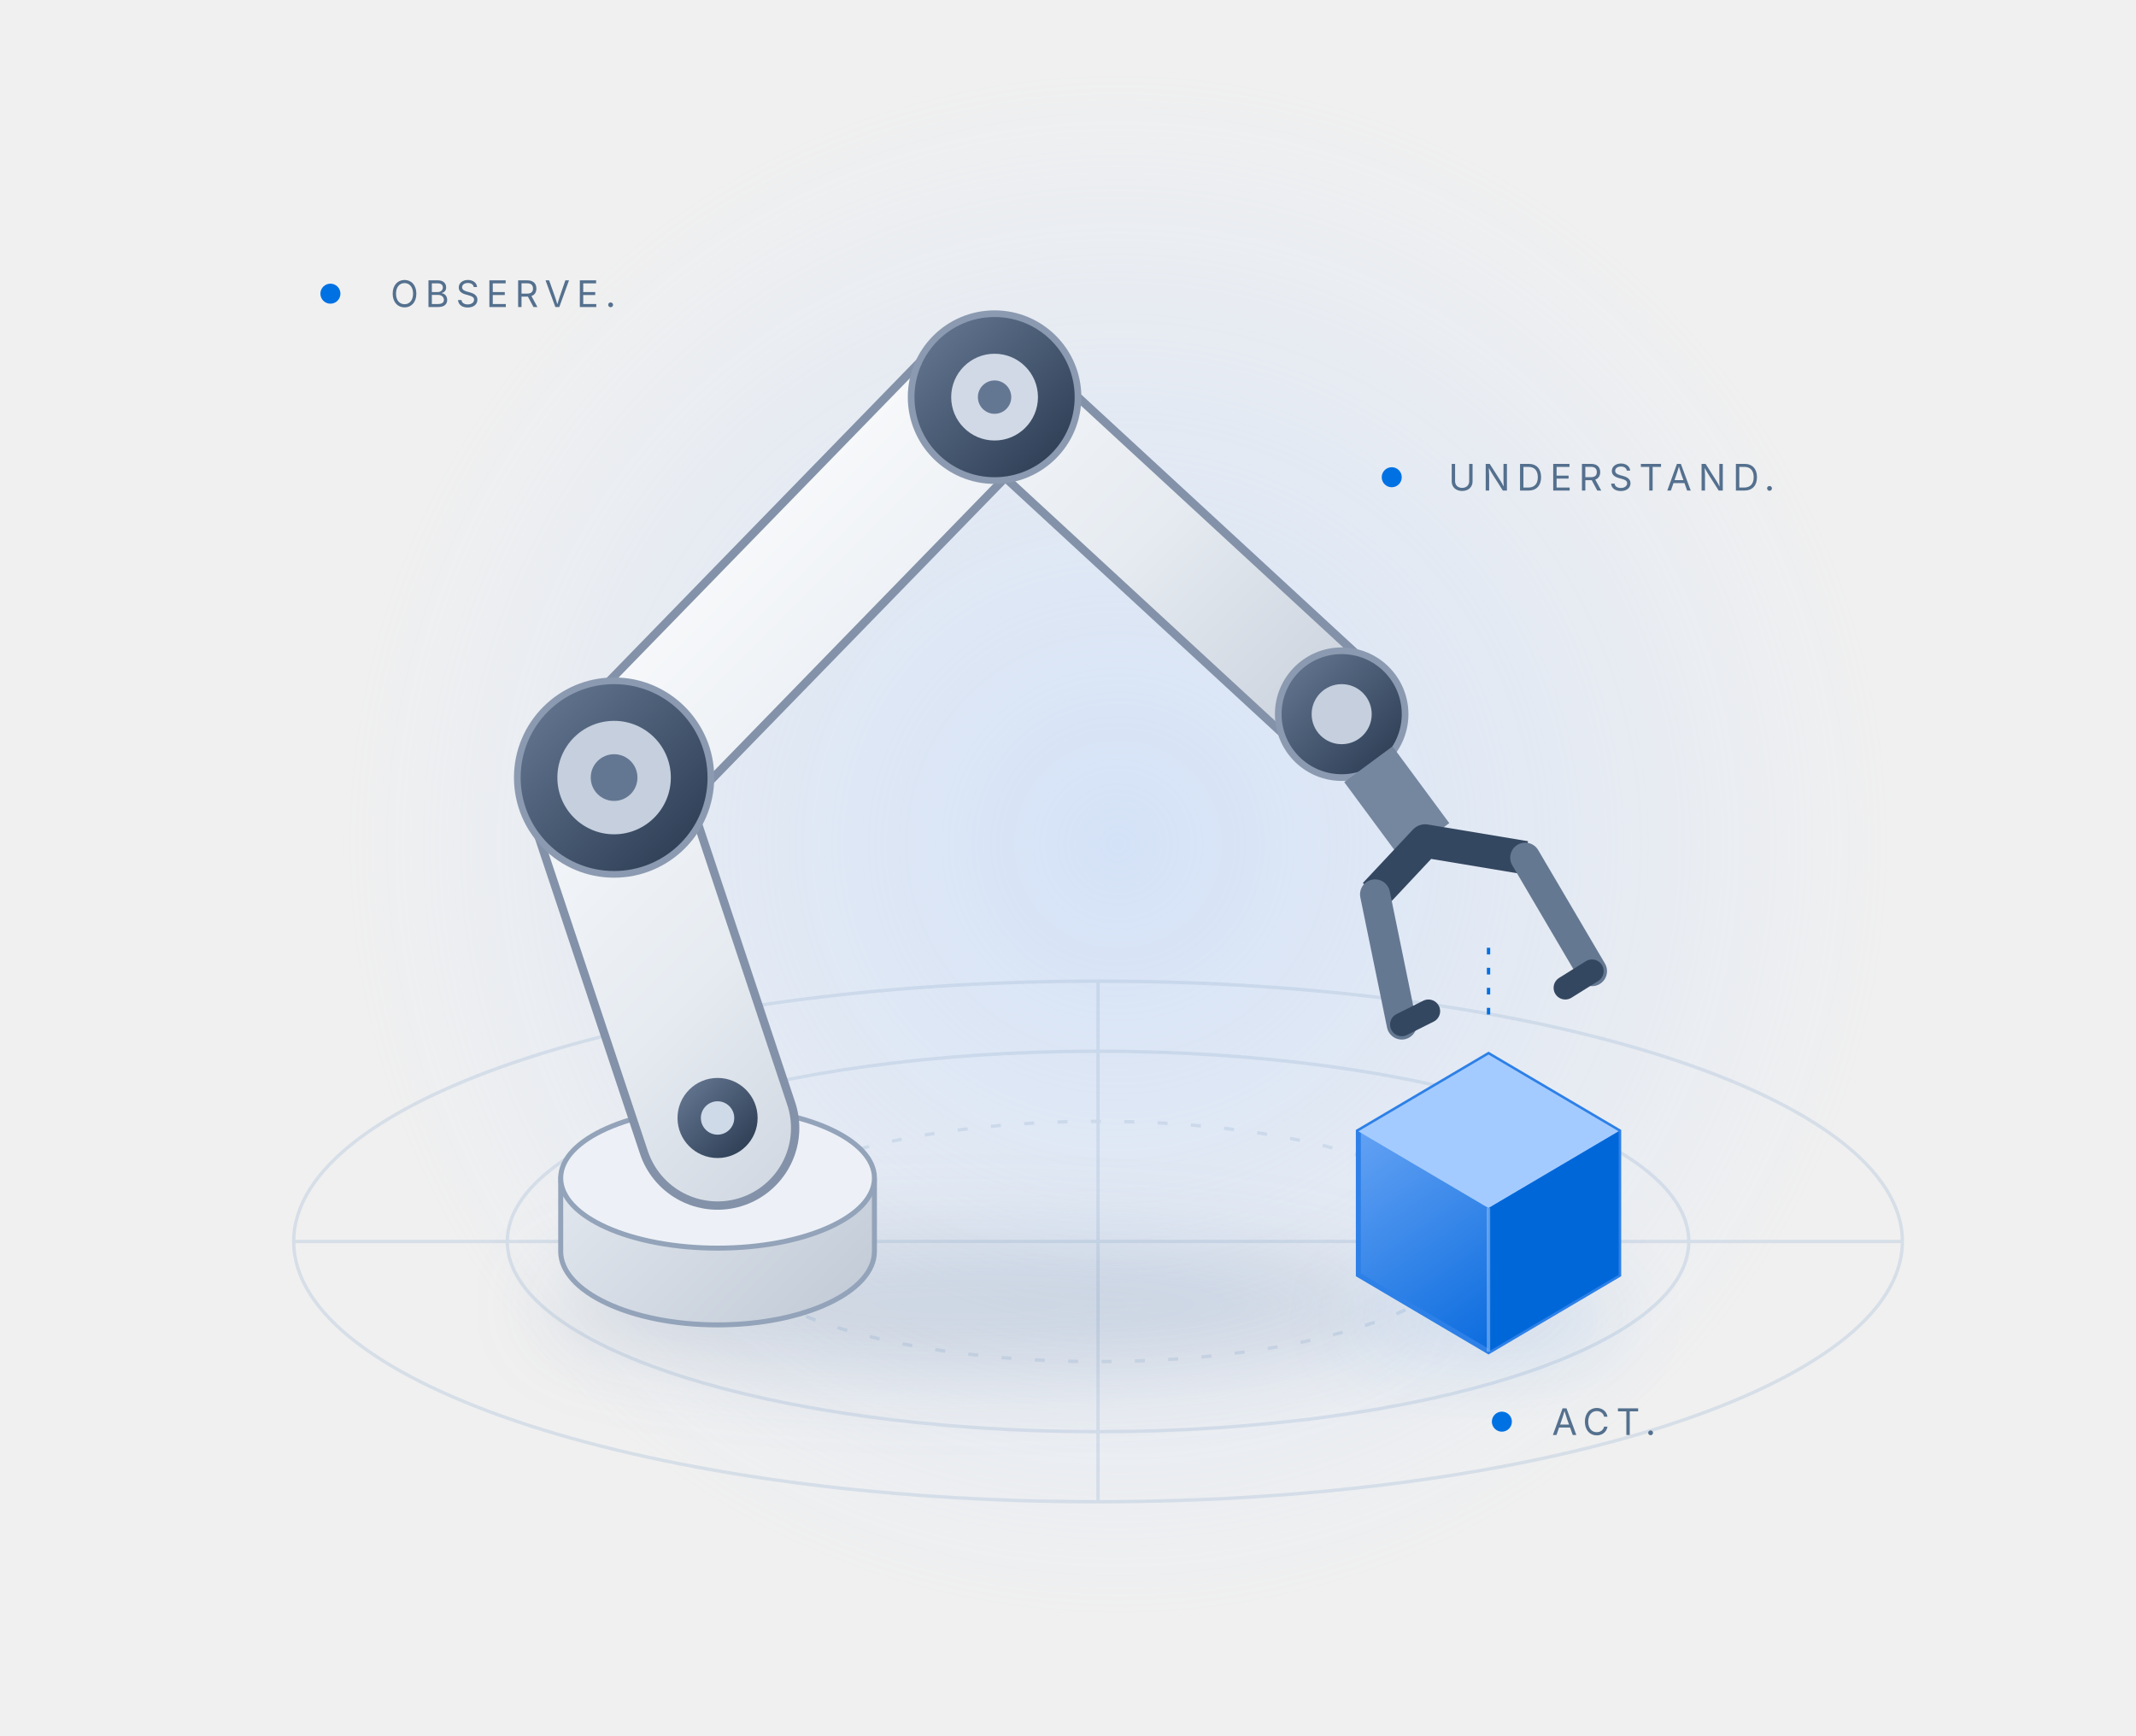
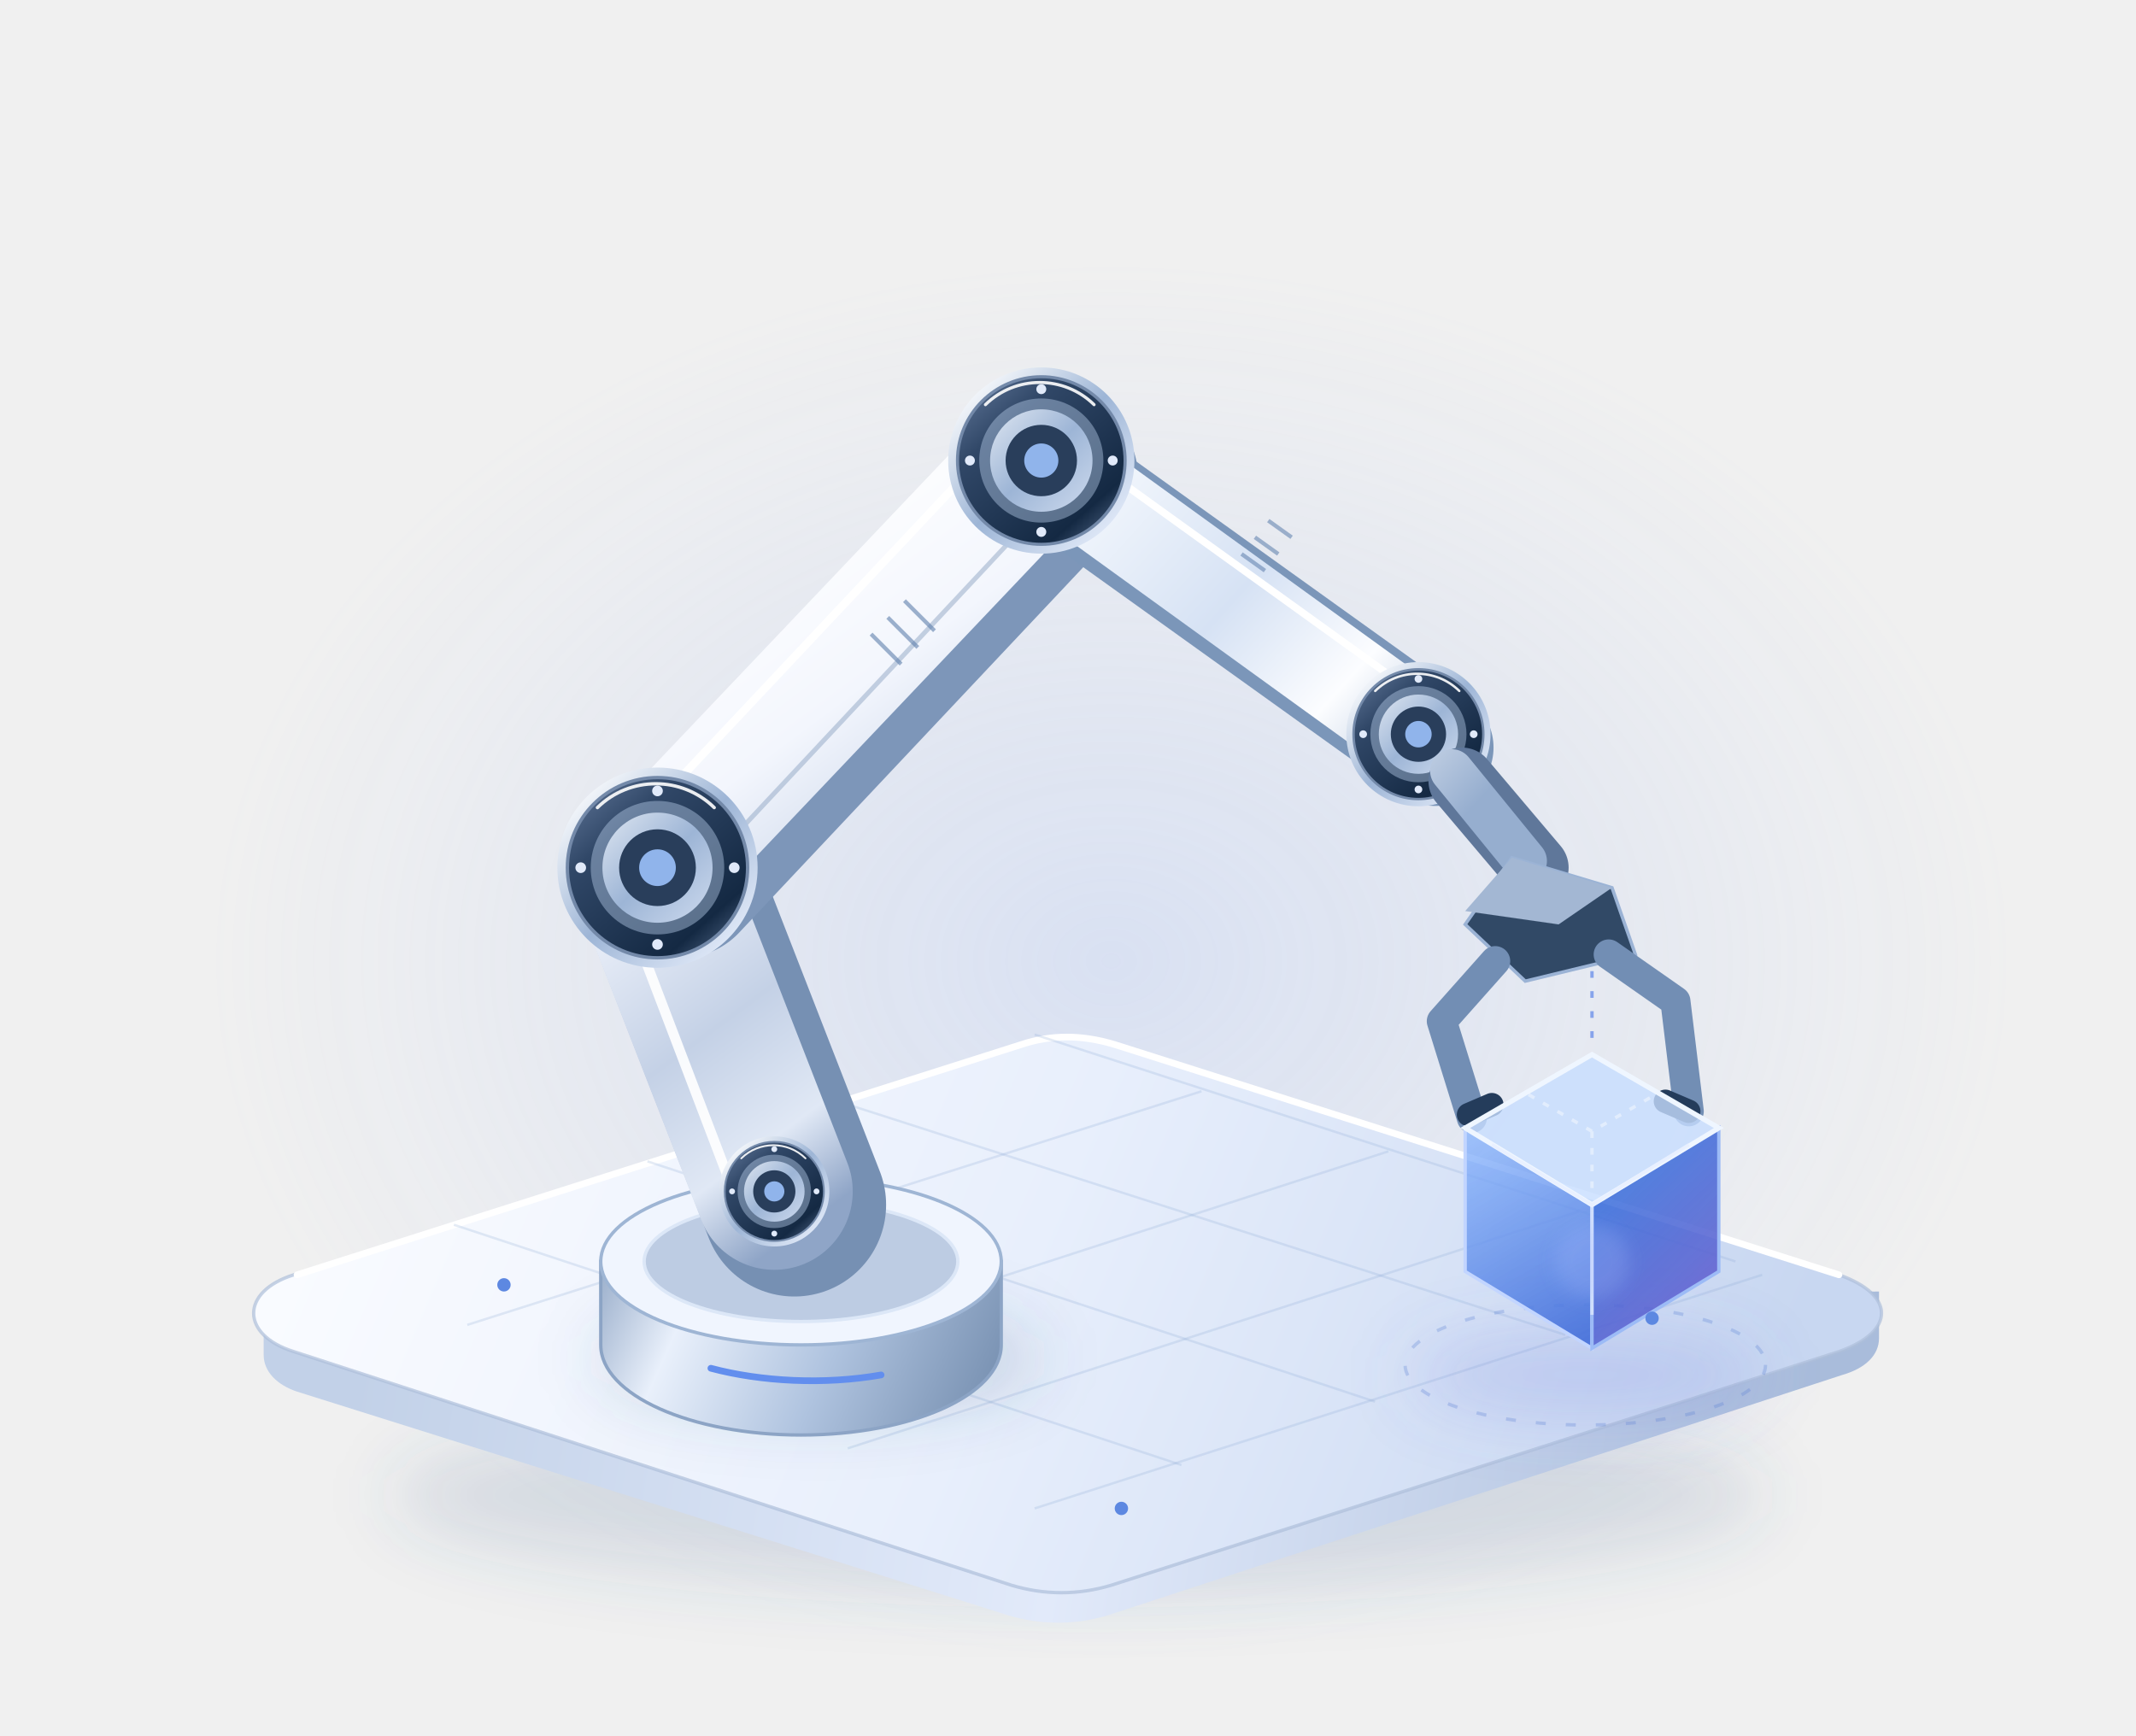
<svg xmlns="http://www.w3.org/2000/svg" viewBox="0 0 640 520" fill="none">
  <defs>
-     <linearGradient id="metal" x1="180" y1="140" x2="410" y2="370" gradientUnits="userSpaceOnUse">
+     <linearGradient id="platform" x1="110" y1="326" x2="498" y2="492" gradientUnits="userSpaceOnUse">
+       <stop stop-color="#f9fbff" />
+       <stop offset=".48" stop-color="#e8effc" />
+       <stop offset="1" stop-color="#c8d7f1" />
+     </linearGradient>
+     <linearGradient id="platformSide" x1="108" y1="403" x2="534" y2="470" gradientUnits="userSpaceOnUse">
+       <stop stop-color="#c2d1e8" />
+       <stop offset=".5" stop-color="#e2eafa" />
+       <stop offset="1" stop-color="#a9bcdb" />
+     </linearGradient>
+     <linearGradient id="shell" x1="196" y1="181" x2="301" y2="323" gradientUnits="userSpaceOnUse">
      <stop stop-color="#fff" />
-       <stop offset=".4" stop-color="#e6ebf1" />
-       <stop offset="1" stop-color="#a2aec0" />
+       <stop offset=".32" stop-color="#f3f6fd" />
+       <stop offset=".64" stop-color="#c4d1e6" />
+       <stop offset=".85" stop-color="#e0e8f5" />
+       <stop offset="1" stop-color="#8fa5c7" />
    </linearGradient>
-     <linearGradient id="joint" x2="1" y2="1">
-       <stop stop-color="#697b96" />
-       <stop offset="1" stop-color="#26374d" />
+     <linearGradient id="forearm" x1="310" y1="139" x2="433" y2="251" gradientUnits="userSpaceOnUse">
+       <stop stop-color="#fbfdff" />
+       <stop offset=".43" stop-color="#d6e2f4" />
+       <stop offset=".68" stop-color="#fcfdff" />
+       <stop offset="1" stop-color="#96aecf" />
    </linearGradient>
-     <linearGradient id="cube" x1="403" y1="296" x2="474" y2="397" gradientUnits="userSpaceOnUse">
-       <stop stop-color="#8ebcff" />
-       <stop offset="1" stop-color="#0065db" />
+     <linearGradient id="joint" x1="-28" y1="-30" x2="27" y2="33" gradientUnits="userSpaceOnUse">
+       <stop stop-color="#6c82a5" />
+       <stop offset=".3" stop-color="#304767" />
+       <stop offset=".75" stop-color="#142943" />
+       <stop offset="1" stop-color="#758bae" />
    </linearGradient>
-     <radialGradient id="halo">
-       <stop stop-color="#b9d5ff" stop-opacity=".5" />
-       <stop offset="1" stop-color="#b9d5ff" stop-opacity="0" />
+     <linearGradient id="ring" x1="-25" y1="-25" x2="25" y2="25" gradientUnits="userSpaceOnUse">
+       <stop stop-color="#fff" />
+       <stop offset=".5" stop-color="#9db5d6" />
+       <stop offset="1" stop-color="#e7eefb" />
+     </linearGradient>
+     <linearGradient id="base" x1="181" y1="367" x2="300" y2="420" gradientUnits="userSpaceOnUse">
+       <stop stop-color="#8fa5c4" />
+       <stop offset=".25" stop-color="#e9f0fb" />
+       <stop offset=".6" stop-color="#afc3df" />
+       <stop offset="1" stop-color="#758eaf" />
+     </linearGradient>
+     <linearGradient id="cubeLeft" x1="438" y1="335" x2="476" y2="401" gradientUnits="userSpaceOnUse">
+       <stop stop-color="#88b6ff" stop-opacity=".72" />
+       <stop offset="1" stop-color="#4771da" stop-opacity=".93" />
+     </linearGradient>
+     <linearGradient id="cubeRight" x1="476" y1="349" x2="521" y2="397" gradientUnits="userSpaceOnUse">
+       <stop stop-color="#2569dc" stop-opacity=".8" />
+       <stop offset="1" stop-color="#7662cd" stop-opacity=".93" />
+     </linearGradient>
+     <radialGradient id="ambient">
+       <stop stop-color="#88acfb" stop-opacity=".22" />
+       <stop offset="1" stop-color="#88acfb" stop-opacity="0" />
    </radialGradient>
    <filter id="shadow" x="-50%" y="-100%" width="200%" height="300%">
-       <feGaussianBlur stdDeviation="12" />
+       <feGaussianBlur stdDeviation="10" />
    </filter>
+     <filter id="glow" x="-100%" y="-100%" width="300%" height="300%">
+       <feGaussianBlur stdDeviation="2.5" />
+     </filter>
+     <g id="bearing">
+       <circle r="30" fill="url(#ring)" />
+       <circle r="27" fill="url(#joint)" stroke="#7389a9" stroke-width="1" />
+       <circle r="20" fill="#b2c8e6" fill-opacity=".45" />
+       <circle r="16.5" fill="url(#ring)" />
+       <circle r="11.5" fill="#293e5b" />
+       <circle r="5.5" fill="#90b4eb" />
+       <path d="M-18-18a25 25 0 0 1 35 0" stroke="#fff" stroke-opacity=".9" stroke-linecap="round" />
+       <circle cy="-23" r="1.6" fill="#e1eafa" />
+       <circle cy="23" r="1.6" fill="#e1eafa" />
+       <circle cx="-23" r="1.6" fill="#e1eafa" />
+       <circle cx="23" r="1.6" fill="#e1eafa" />
+     </g>
  </defs>
-   <circle cx="335" cy="253" r="232" fill="url(#halo)" />
-   <g stroke="#a9bed8" opacity=".36">
-     <ellipse cx="329" cy="372" rx="241" ry="78" />
-     <ellipse cx="329" cy="372" rx="177" ry="57" />
-     <path d="M88 372h482M329 294v156" />
-     <ellipse cx="329" cy="372" rx="112" ry="36" stroke-dasharray="3 7" />
+   <ellipse cx="333" cy="288" rx="269" ry="212" fill="url(#ambient)" />
+   <ellipse cx="323" cy="448" rx="206" ry="29" fill="#436494" fill-opacity=".15" filter="url(#shadow)" />
+   <path d="M79 392v14c0 5 4 9 10 11l213 67c10 3 20 3 30 0l220-72c7-2 11-6 11-11v-14Z" fill="url(#platformSide)" />
+   <path d="m88 382 217-69c9-3 18-3 28 0l218 69c17 6 17 17 0 23l-218 70c-10 3-20 3-30 0l-215-70c-16-5-16-18 0-23Z" fill="url(#platform)" stroke="#aebfda" stroke-opacity=".7" />
+   <path d="m89 382 217-69c9-3 18-3 28 0l217 69" stroke="#fff" stroke-width="2" stroke-linecap="round" />
+   <g stroke="#89a6d2" stroke-opacity=".23" stroke-width=".7">
+     <path d="m140 397 220-70m-163 89 219-71m-162 89 219-71m-163 89 218-70" />
+     <path d="m136 367 218 72m-160-91 218 72m-161-90 218 70m-159-90 210 68" />
  </g>
-   <ellipse cx="290" cy="391" rx="127" ry="20" fill="#637da2" opacity=".2" filter="url(#shadow)" />
-   <ellipse cx="445" cy="395" rx="40" ry="10" fill="#196bce" opacity=".16" filter="url(#shadow)" />
-   <path d="M168 375v-21c0-12 21-22 47-22s47 10 47 22v21c0 12-21 22-47 22s-47-10-47-22Z" fill="url(#metal)" stroke="#93a3b9" stroke-width="1.5" />
-   <ellipse cx="215" cy="353" rx="47" ry="21" fill="#edf1f7" stroke="#93a3b9" stroke-width="1.5" />
-   <path d="m215 338-34-102" stroke="#8392a9" stroke-width="49" stroke-linecap="round" />
-   <path d="m215 338-34-102" stroke="url(#metal)" stroke-width="44" stroke-linecap="round" />
-   <path d="m187 230 109-112" stroke="#8392a9" stroke-width="45" stroke-linecap="round" />
-   <path d="m187 230 109-112" stroke="url(#metal)" stroke-width="40" stroke-linecap="round" />
-   <circle cx="184" cy="233" r="29" fill="url(#joint)" stroke="#8b9ab0" stroke-width="2" />
-   <circle cx="184" cy="233" r="17" fill="#c5cfdd" />
-   <circle cx="184" cy="233" r="7" fill="#647792" />
-   <path d="m299 119 103 95" stroke="#8392a9" stroke-width="35" stroke-linecap="round" />
-   <path d="m299 119 103 95" stroke="url(#metal)" stroke-width="30" stroke-linecap="round" />
-   <circle cx="298" cy="119" r="25" fill="url(#joint)" stroke="#8b9ab0" stroke-width="2" />
-   <circle cx="298" cy="119" r="13" fill="#d1d9e6" />
-   <circle cx="298" cy="119" r="5" fill="#647792" />
-   <circle cx="402" cy="214" r="19" fill="url(#joint)" stroke="#8b9ab0" stroke-width="2" />
-   <circle cx="402" cy="214" r="9" fill="#c5cfdd" />
-   <path d="m410 229 17 23" stroke="#75869f" stroke-width="18" />
-   <path d="m412 268 15-16 30 5" stroke="#344760" stroke-width="10" stroke-linejoin="round" />
-   <path d="m412 268 8 39m37-50 20 34" stroke="#657892" stroke-width="9" stroke-linecap="round" />
-   <path d="m420 307 8-4m49-12-8 5" stroke="#344760" stroke-width="7" stroke-linecap="round" />
-   <path d="m407 339 39-23 39 23v43l-39 23-39-23Z" fill="url(#cube)" stroke="#2d80e7" stroke-width="1.5" />
-   <path d="m407 339 39 23 39-23-39-23Z" fill="#a4cbff" />
-   <path d="m446 362 39-23v43l-39 23Z" fill="#0067d9" />
-   <path d="M446 362v43" stroke="#b8d8ff" stroke-opacity=".45" />
-   <path d="M446 284v20" stroke="#0071e3" stroke-dasharray="2 4" />
-   <circle cx="215" cy="335" r="12" fill="url(#joint)" />
-   <circle cx="215" cy="335" r="5" fill="#cfdae8" />
-   <g fill="#54708e" font-family="-apple-system,Segoe UI,sans-serif" font-size="11" letter-spacing="2">
-     <text x="117" y="92">OBSERVE.</text>
-     <text x="434" y="147">UNDERSTAND.</text>
-     <text x="465" y="430">ACT.</text>
+   <ellipse cx="245" cy="407" rx="66" ry="16" fill="#3e587f" fill-opacity=".2" filter="url(#shadow)" />
+   <ellipse cx="475" cy="412" rx="53" ry="13" fill="#6274d7" fill-opacity=".19" filter="url(#shadow)" />
+   <ellipse cx="475" cy="409" rx="54" ry="18" stroke="#5e82d4" stroke-opacity=".3" stroke-dasharray="3 6" />
+   <path d="M180 378v25c0 15 27 27 60 27s60-12 60-27v-25Z" fill="url(#base)" stroke="#8ca4c5" />
+   <ellipse cx="240" cy="378" rx="60" ry="25" fill="#f0f5fe" stroke="#9eb5d4" />
+   <ellipse cx="240" cy="378" rx="47" ry="18" fill="#bdcce3" stroke="#dce7f7" />
+   <path d="M213 410c15 4 34 5 51 2" stroke="#628eee" stroke-width="2" stroke-linecap="round" />
+   <path d="M232 364c-26-27-49-59-36-98 6-17 53-70 109-120 22-20 78 32 122 80" stroke="#304462" stroke-width="11" stroke-linecap="round" />
+   <path d="M238 361 201 266" stroke="#7690b3" stroke-width="55" stroke-linecap="round" />
+   <path d="M232 357 195 262" stroke="url(#shell)" stroke-width="47" stroke-linecap="round" />
+   <path d="m219 355-32-84" stroke="#fff" stroke-opacity=".9" stroke-width="3" stroke-linecap="round" />
+   <path d="M204 263 317 143" stroke="#7d96b9" stroke-width="48" stroke-linecap="round" />
+   <path d="M197 258 311 138" stroke="url(#shell)" stroke-width="41" stroke-linecap="round" />
+   <path d="m188 250 111-118" stroke="#fff" stroke-width="2.4" stroke-linecap="round" />
+   <path d="m213 258 102-109" stroke="#91a6c5" stroke-opacity=".5" stroke-width="1.4" />
+   <path d="M317 143 430 224" stroke="#7b96b9" stroke-width="35" stroke-linecap="round" />
+   <path d="M312 138 424 219" stroke="url(#forearm)" stroke-width="29" stroke-linecap="round" />
+   <path d="m327 138 93 67" stroke="#fff" stroke-width="2.2" stroke-linecap="round" />
+   <g transform="translate(197 260)">
+     <use href="#bearing" />
  </g>
-   <g fill="#0071e3">
-     <circle cx="99" cy="88" r="3" />
-     <circle cx="417" cy="143" r="3" />
-     <circle cx="450" cy="426" r="3" />
+   <g transform="translate(312 138) scale(.93)">
+     <use href="#bearing" />
+   </g>
+   <g transform="translate(425 220) scale(.72)">
+     <use href="#bearing" />
+   </g>
+   <g transform="translate(232 357) scale(.55)">
+     <use href="#bearing" />
+   </g>
+   <path d="m438 234 22 26" stroke="#5f779a" stroke-width="20" stroke-linecap="round" />
+   <path d="m435 231 22 27" stroke="url(#forearm)" stroke-width="13" stroke-linecap="round" />
+   <path d="m453 257 30 9 7 20-33 8-18-17Z" fill="#314966" stroke="#9bb3d5" />
+   <path d="m453 257 30 9-16 11-28-4Z" fill="#a3b7d3" />
+   <path d="m448 288-16 18 9 29m41-49 20 14 4 33" stroke="#728eb4" stroke-width="9" stroke-linecap="round" stroke-linejoin="round" />
+   <path d="m440 334 7-3m59 2-7-3" stroke="#243c5b" stroke-width="7" stroke-linecap="round" />
+   <path d="M477 291v24" stroke="#5f87e9" stroke-opacity=".7" stroke-dasharray="2 4" />
+   <path d="m439 338 38 23v43l-38-23Z" fill="url(#cubeLeft)" stroke="#c2d5ff" stroke-width="1" />
+   <path d="m477 361 38-23v43l-38 23Z" fill="url(#cubeRight)" stroke="#9cbbf6" stroke-width="1" />
+   <path d="m439 338 38-22 38 22-38 23Z" fill="#c7ddff" fill-opacity=".8" stroke="#eff6ff" stroke-width="1.5" />
+   <path d="m447 343 30 18 29-18m-29 18v33" stroke="#e6eeff" stroke-opacity=".72" />
+   <path d="m458 328 19 11 19-11m-19 11v20" stroke="#fff" stroke-opacity=".42" stroke-dasharray="2 3" />
+   <circle cx="477" cy="378" r="11" fill="#adbdff" fill-opacity=".24" filter="url(#glow)" />
+   <path d="m261 190 9 9m-4-14 9 9m-4-14 9 9" stroke="#5e7fab" stroke-opacity=".6" stroke-width="1.2" />
+   <path d="m372 166 7 5m-3-10 7 5m-3-10 7 5" stroke="#6685b0" stroke-opacity=".6" stroke-width="1.2" />
+   <g fill="#5d88e1">
+     <circle cx="151" cy="385" r="2" />
+     <circle cx="336" cy="452" r="2" />
+     <circle cx="495" cy="395" r="2" />
  </g>
</svg>
